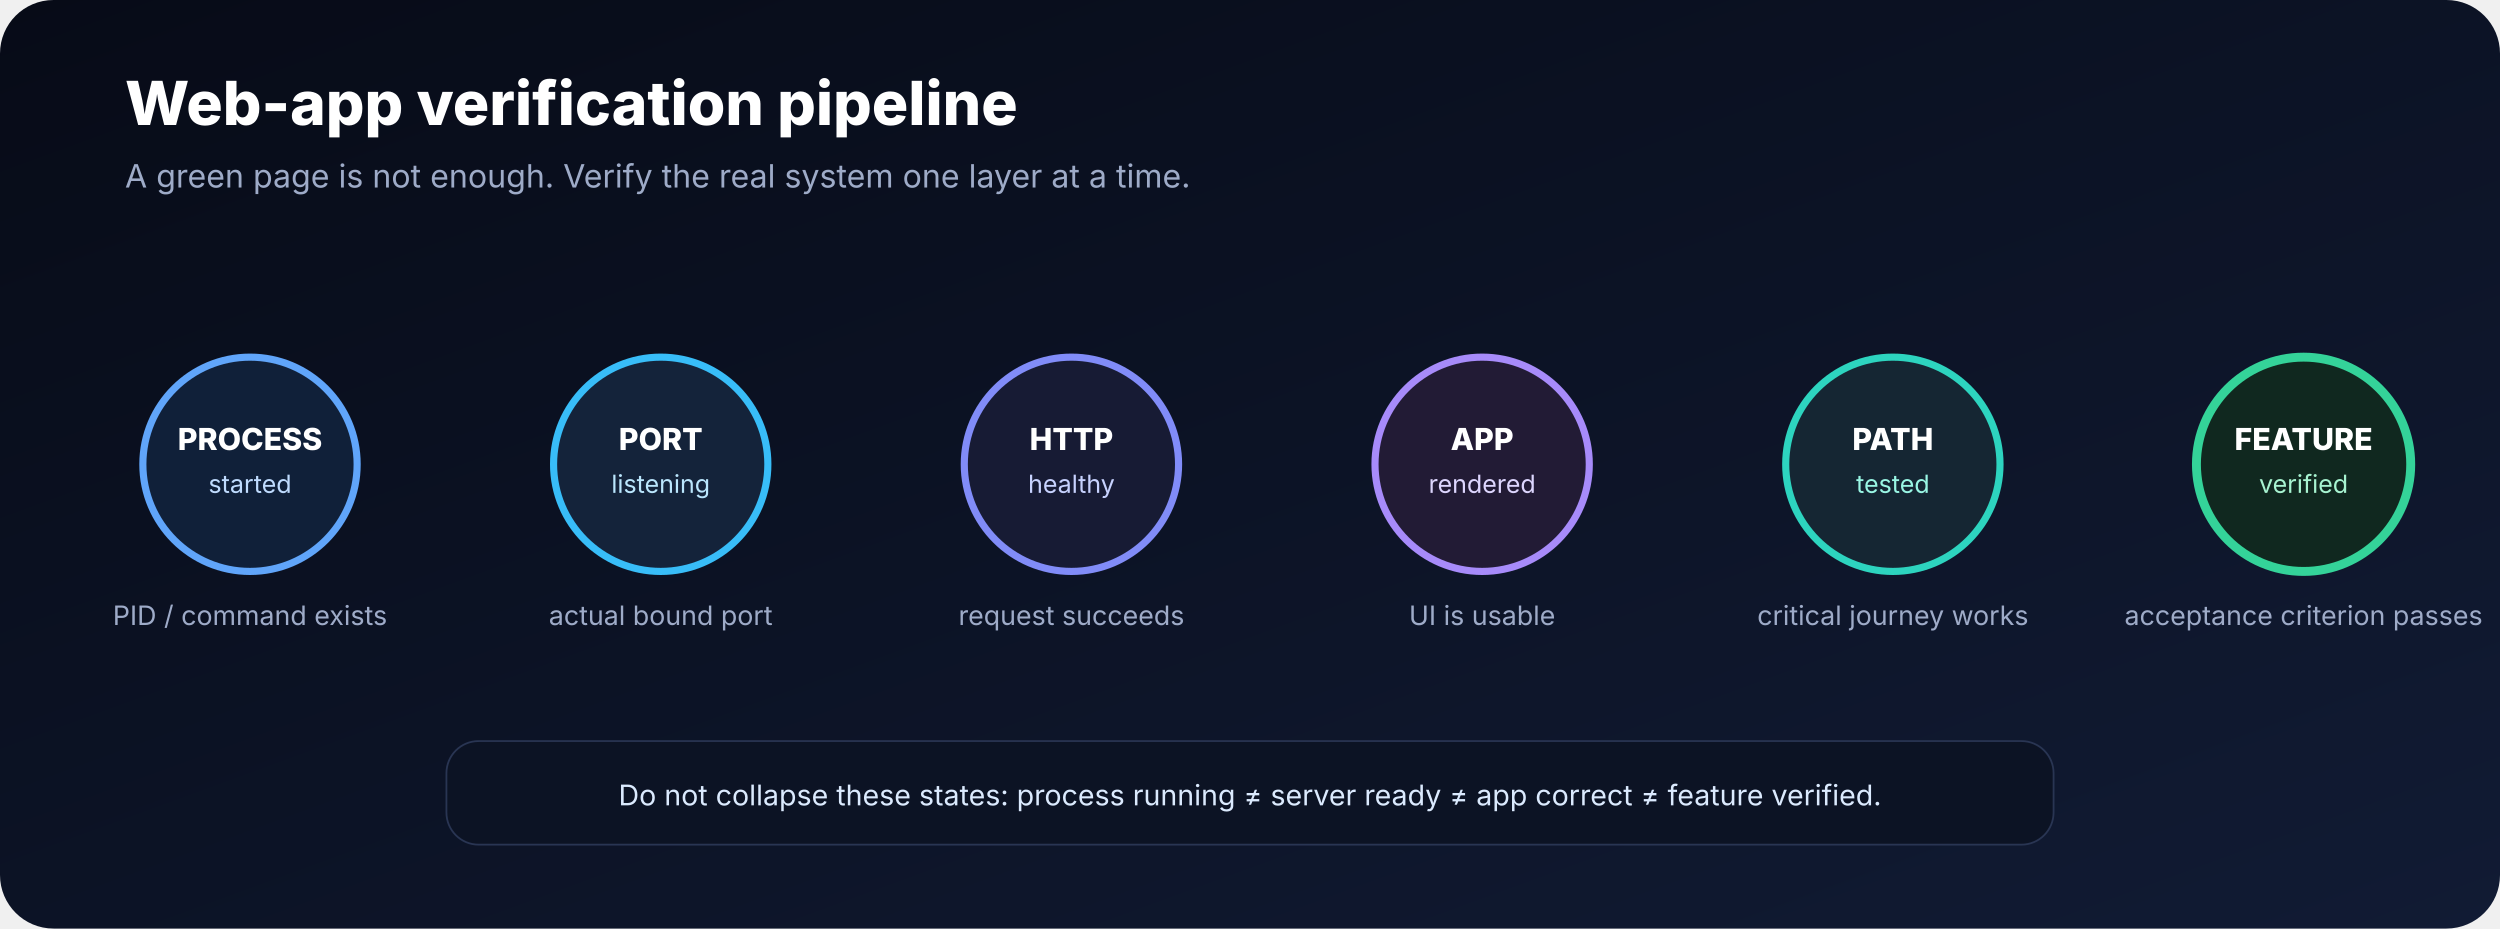
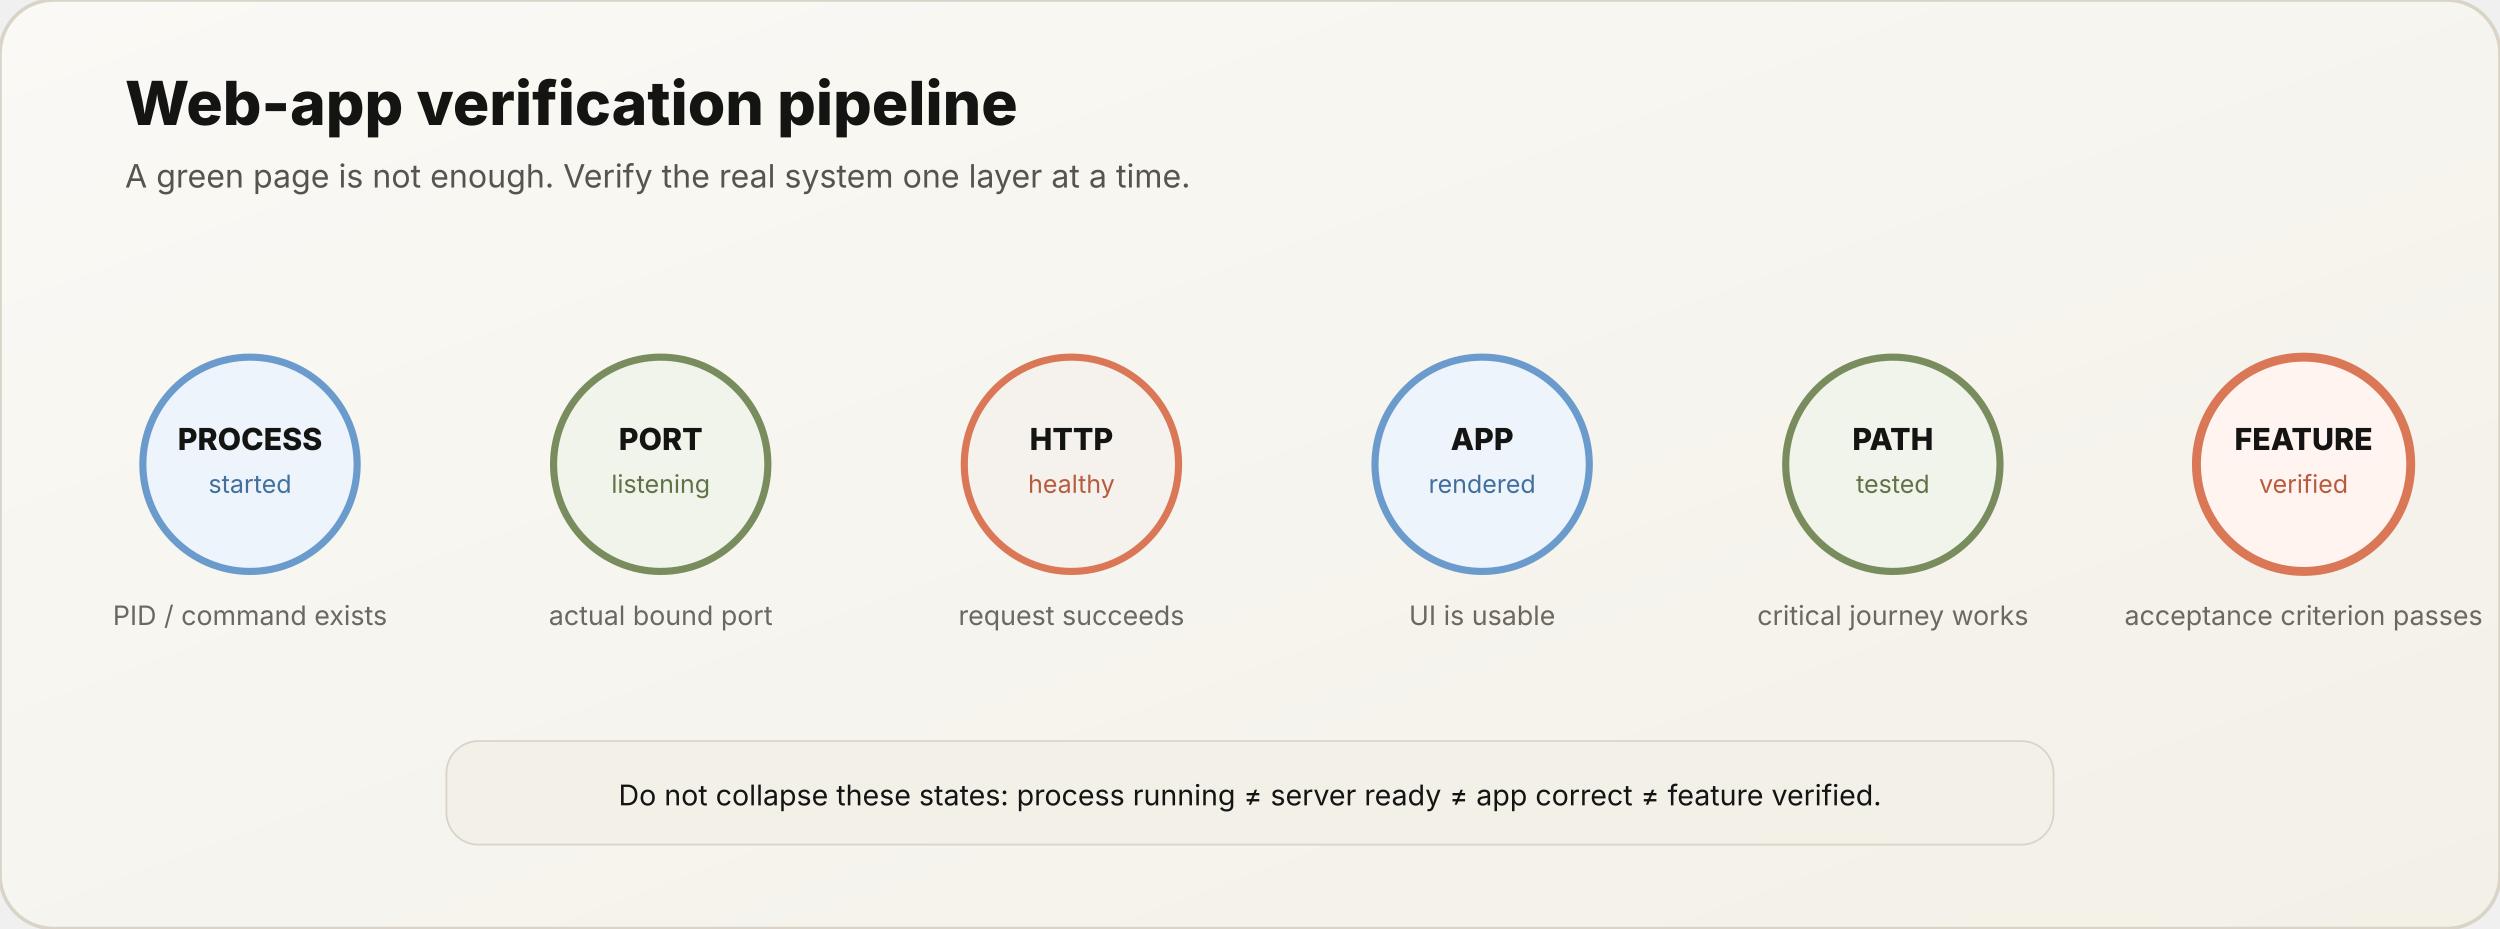
<svg xmlns="http://www.w3.org/2000/svg" viewBox="0 0 1400 520" role="img" aria-labelledby="title desc">
  <defs>
    <linearGradient id="bg" x1="0" y1="0" x2="1" y2="1">
-       <stop stop-color="#070b17" />
-       <stop offset="1" stop-color="#111b34" />
+       <stop stop-color="#FAF9F5" />
+       <stop offset="1" stop-color="#F3F0E8" />
    </linearGradient>
    <linearGradient id="pipe" x1="0" y1="0" x2="1" y2="0">
-       <stop stop-color="#60a5fa" />
-       <stop offset=".5" stop-color="#a78bfa" />
-       <stop offset="1" stop-color="#34d399" />
+       <stop stop-color="#D97757" />
+       <stop offset=".5" stop-color="#6A9BCC" />
+       <stop offset="1" stop-color="#788C5D" />
    </linearGradient>
  </defs>
-   <rect width="1400" height="520" rx="30" fill="url(#bg)" />
-   <text x="70" y="70" fill="#fff" font-family="Inter,Arial,sans-serif" font-size="34" font-weight="800">Web-app verification pipeline</text>
-   <text x="70" y="105" fill="#9eabc8" font-family="Inter,Arial,sans-serif" font-size="18">A green page is not enough. Verify the real system one layer at a time.</text>
+   <rect width="1400" height="520" rx="30" fill="url(#bg)" stroke="#D9D3C8" stroke-width="2" />
+   <text x="70" y="70" fill="#141413" font-family="Inter,Arial,sans-serif" font-size="34" font-weight="800">Web-app verification pipeline</text>
+   <text x="70" y="105" fill="#56544F" font-family="Inter,Arial,sans-serif" font-size="18">A green page is not enough. Verify the real system one layer at a time.</text>
  <path d="M130 260 H1270" stroke="url(#pipe)" stroke-width="8" opacity=".35" />
  <g font-family="Inter,Arial,sans-serif" text-anchor="middle">
    <g>
-       <circle cx="140" cy="260" r="60" fill="#102039" stroke="#60a5fa" stroke-width="4" />
-       <text x="140" y="252" fill="#fff" font-size="17" font-weight="800">PROCESS</text>
-       <text x="140" y="276" fill="#bfdbfe" font-size="14">started</text>
-       <text x="140" y="350" fill="#9eabc8" font-size="15">PID / command exists</text>
+       <circle cx="140" cy="260" r="60" fill="#EEF4FB" stroke="#6A9BCC" stroke-width="4" />
+       <text x="140" y="252" fill="#141413" font-size="17" font-weight="800">PROCESS</text>
+       <text x="140" y="276" fill="#426F9D" font-size="14">started</text>
+       <text x="140" y="350" fill="#6B6860" font-size="15">PID / command exists</text>
    </g>
    <g>
-       <circle cx="370" cy="260" r="60" fill="#14233a" stroke="#38bdf8" stroke-width="4" />
-       <text x="370" y="252" fill="#fff" font-size="17" font-weight="800">PORT</text>
-       <text x="370" y="276" fill="#bae6fd" font-size="14">listening</text>
-       <text x="370" y="350" fill="#9eabc8" font-size="15">actual bound port</text>
+       <circle cx="370" cy="260" r="60" fill="#F1F4EB" stroke="#788C5D" stroke-width="4" />
+       <text x="370" y="252" fill="#141413" font-size="17" font-weight="800">PORT</text>
+       <text x="370" y="276" fill="#617247" font-size="14">listening</text>
+       <text x="370" y="350" fill="#6B6860" font-size="15">actual bound port</text>
    </g>
    <g>
-       <circle cx="600" cy="260" r="60" fill="#171b34" stroke="#818cf8" stroke-width="4" />
-       <text x="600" y="252" fill="#fff" font-size="17" font-weight="800">HTTP</text>
-       <text x="600" y="276" fill="#c7d2fe" font-size="14">healthy</text>
-       <text x="600" y="350" fill="#9eabc8" font-size="15">request succeeds</text>
+       <circle cx="600" cy="260" r="60" fill="#F5F2EE" stroke="#D97757" stroke-width="4" />
+       <text x="600" y="252" fill="#141413" font-size="17" font-weight="800">HTTP</text>
+       <text x="600" y="276" fill="#B75C3F" font-size="14">healthy</text>
+       <text x="600" y="350" fill="#6B6860" font-size="15">request succeeds</text>
    </g>
    <g>
-       <circle cx="830" cy="260" r="60" fill="#221b35" stroke="#a78bfa" stroke-width="4" />
-       <text x="830" y="252" fill="#fff" font-size="17" font-weight="800">APP</text>
-       <text x="830" y="276" fill="#ddd6fe" font-size="14">rendered</text>
-       <text x="830" y="350" fill="#9eabc8" font-size="15">UI is usable</text>
+       <circle cx="830" cy="260" r="60" fill="#EEF4FB" stroke="#6A9BCC" stroke-width="4" />
+       <text x="830" y="252" fill="#141413" font-size="17" font-weight="800">APP</text>
+       <text x="830" y="276" fill="#426F9D" font-size="14">rendered</text>
+       <text x="830" y="350" fill="#6B6860" font-size="15">UI is usable</text>
    </g>
    <g>
-       <circle cx="1060" cy="260" r="60" fill="#152633" stroke="#2dd4bf" stroke-width="4" />
-       <text x="1060" y="252" fill="#fff" font-size="17" font-weight="800">PATH</text>
-       <text x="1060" y="276" fill="#99f6e4" font-size="14">tested</text>
-       <text x="1060" y="350" fill="#9eabc8" font-size="15">critical journey works</text>
+       <circle cx="1060" cy="260" r="60" fill="#F1F4EB" stroke="#788C5D" stroke-width="4" />
+       <text x="1060" y="252" fill="#141413" font-size="17" font-weight="800">PATH</text>
+       <text x="1060" y="276" fill="#617247" font-size="14">tested</text>
+       <text x="1060" y="350" fill="#6B6860" font-size="15">critical journey works</text>
    </g>
    <g>
-       <circle cx="1290" cy="260" r="60" fill="#10281f" stroke="#34d399" stroke-width="5" />
-       <text x="1290" y="252" fill="#fff" font-size="17" font-weight="800">FEATURE</text>
-       <text x="1290" y="276" fill="#a7f3d0" font-size="14">verified</text>
-       <text x="1290" y="350" fill="#9eabc8" font-size="15">acceptance criterion passes</text>
+       <circle cx="1290" cy="260" r="60" fill="#FFF4EF" stroke="#D97757" stroke-width="5" />
+       <text x="1290" y="252" fill="#141413" font-size="17" font-weight="800">FEATURE</text>
+       <text x="1290" y="276" fill="#B75C3F" font-size="14">verified</text>
+       <text x="1290" y="350" fill="#6B6860" font-size="15">acceptance criterion passes</text>
    </g>
  </g>
  <g font-family="Inter,Arial,sans-serif">
-     <rect x="250" y="415" width="900" height="58" rx="18" fill="#0c1324" stroke="#293553" />
-     <text x="700" y="451" text-anchor="middle" fill="#dbeafe" font-size="16">Do not collapse these states: process running ≠ server ready ≠ app correct ≠ feature verified.</text>
+     <rect x="250" y="415" width="900" height="58" rx="18" fill="#F3F0E8" stroke="#D9D3C8" />
+     <text x="700" y="451" text-anchor="middle" fill="#141413" font-size="16">Do not collapse these states: process running ≠ server ready ≠ app correct ≠ feature verified.</text>
  </g>
</svg>
